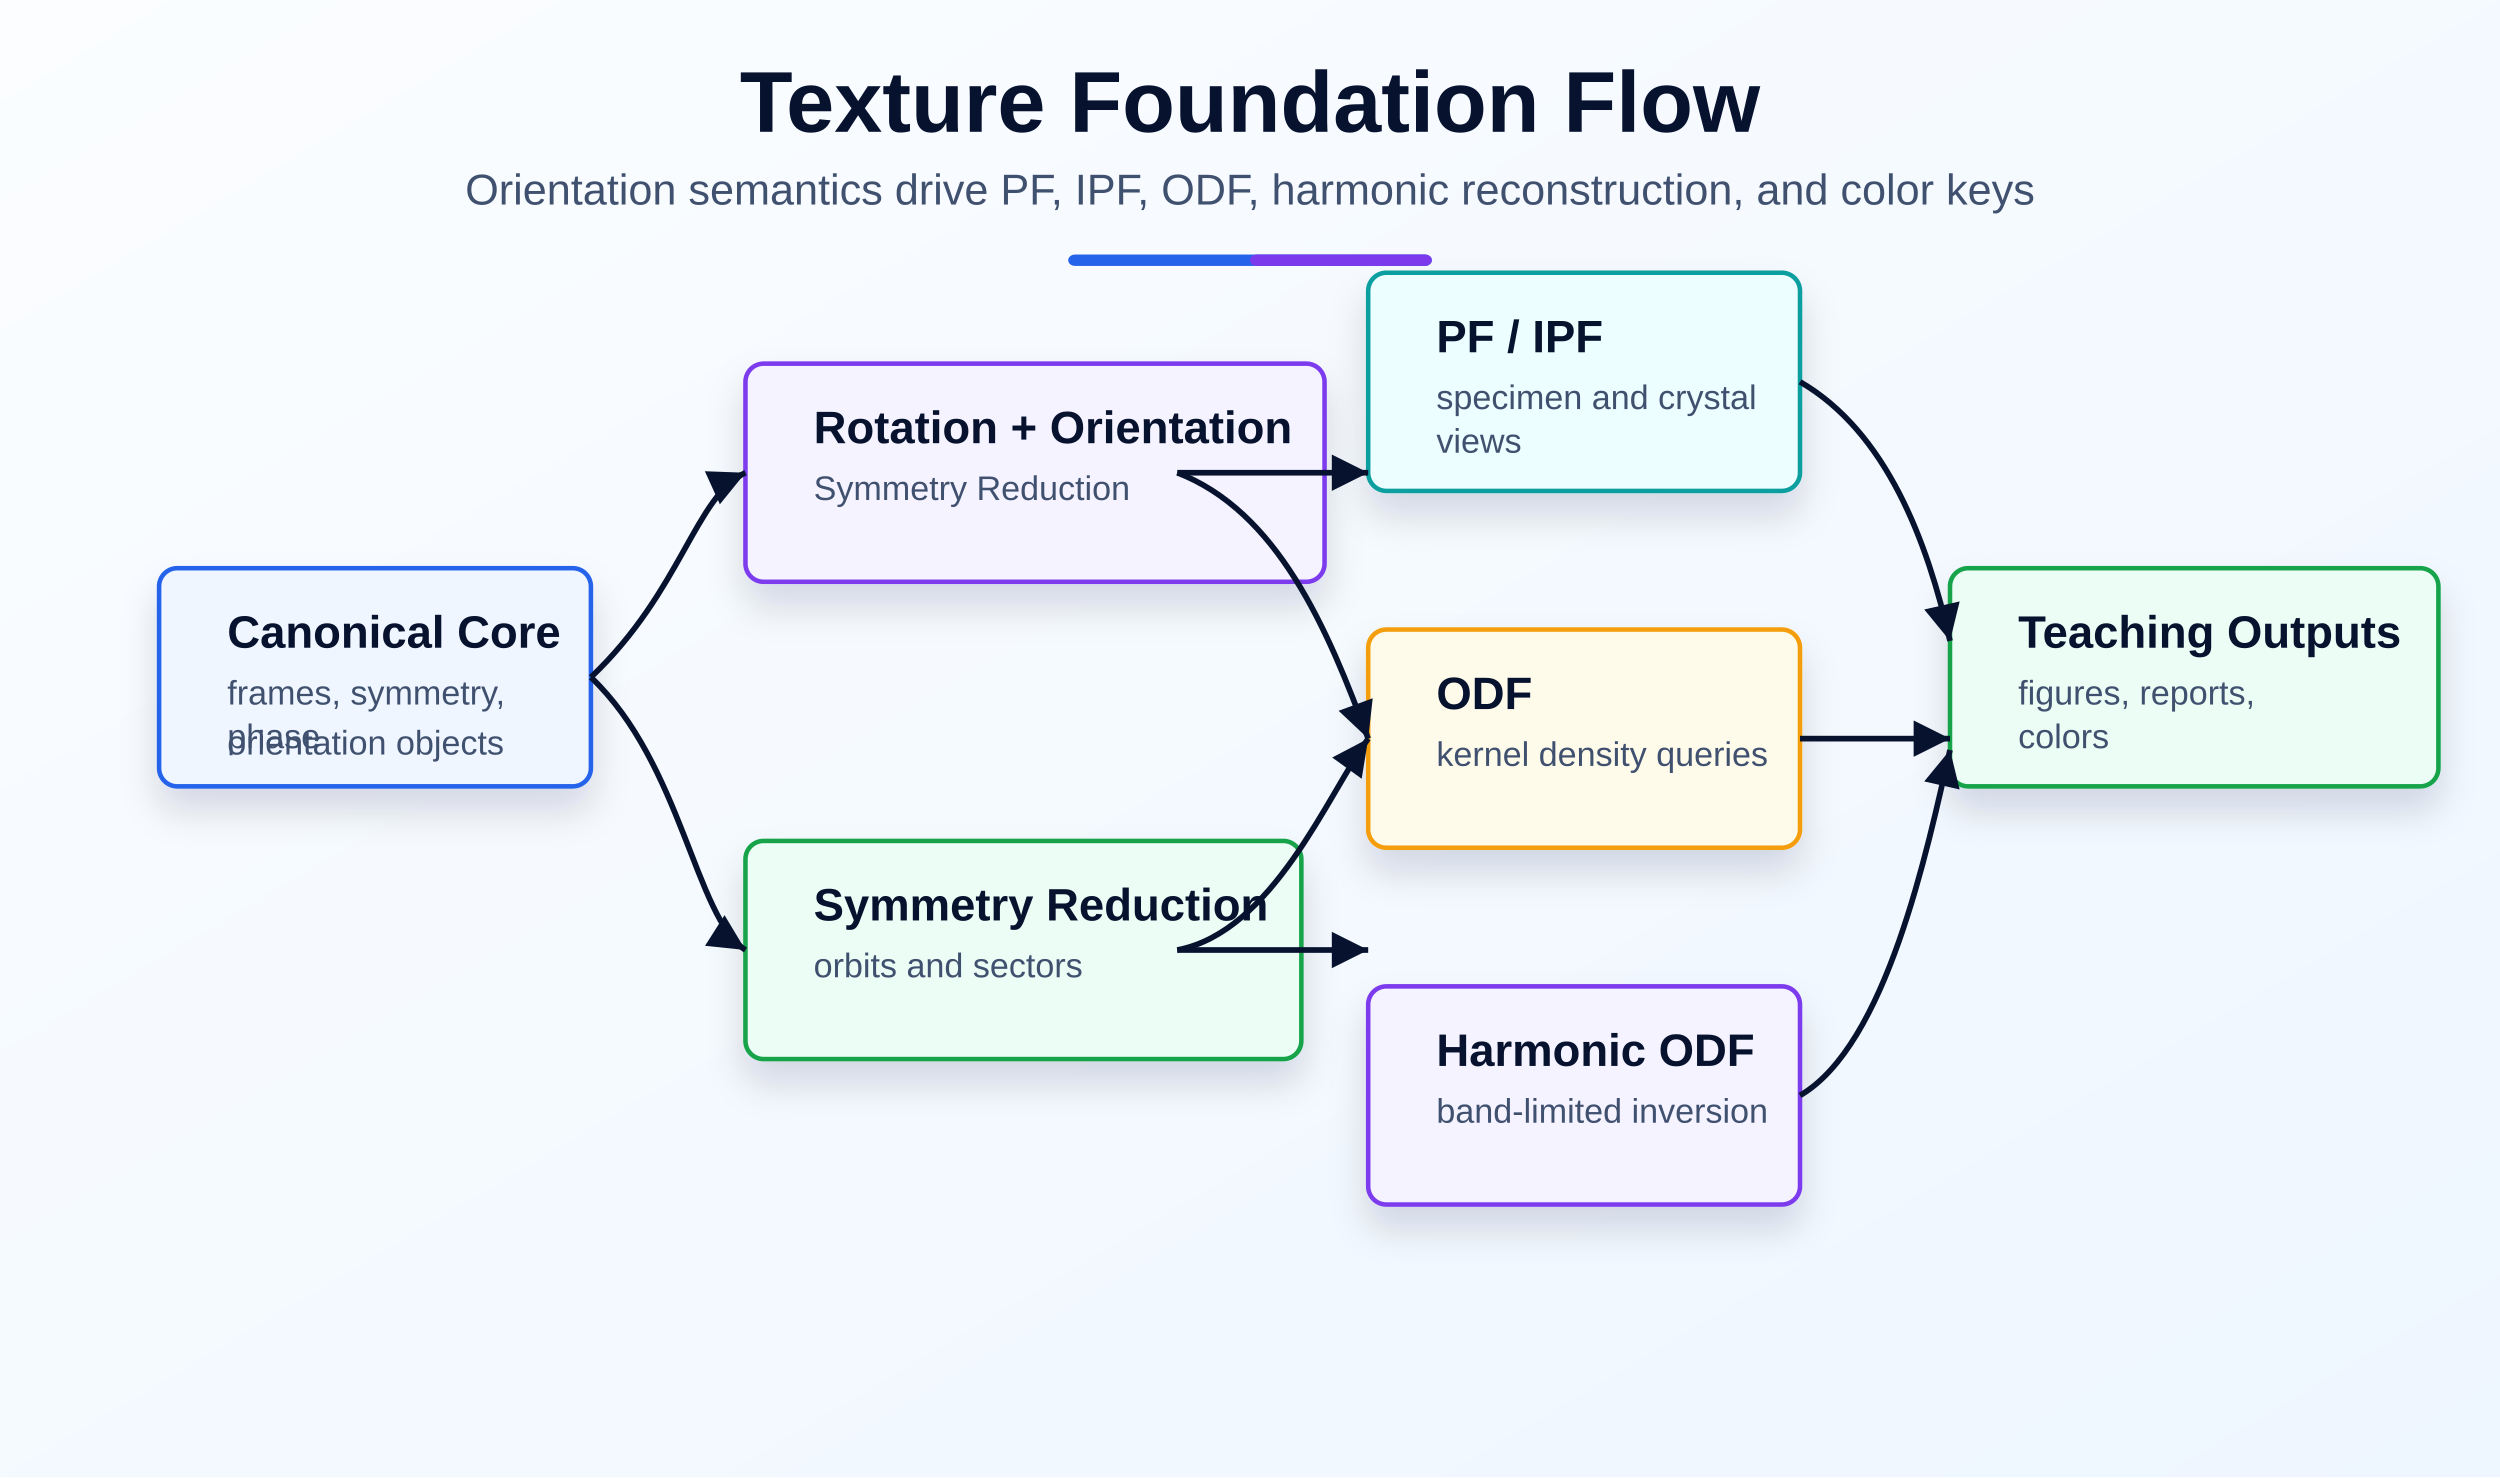
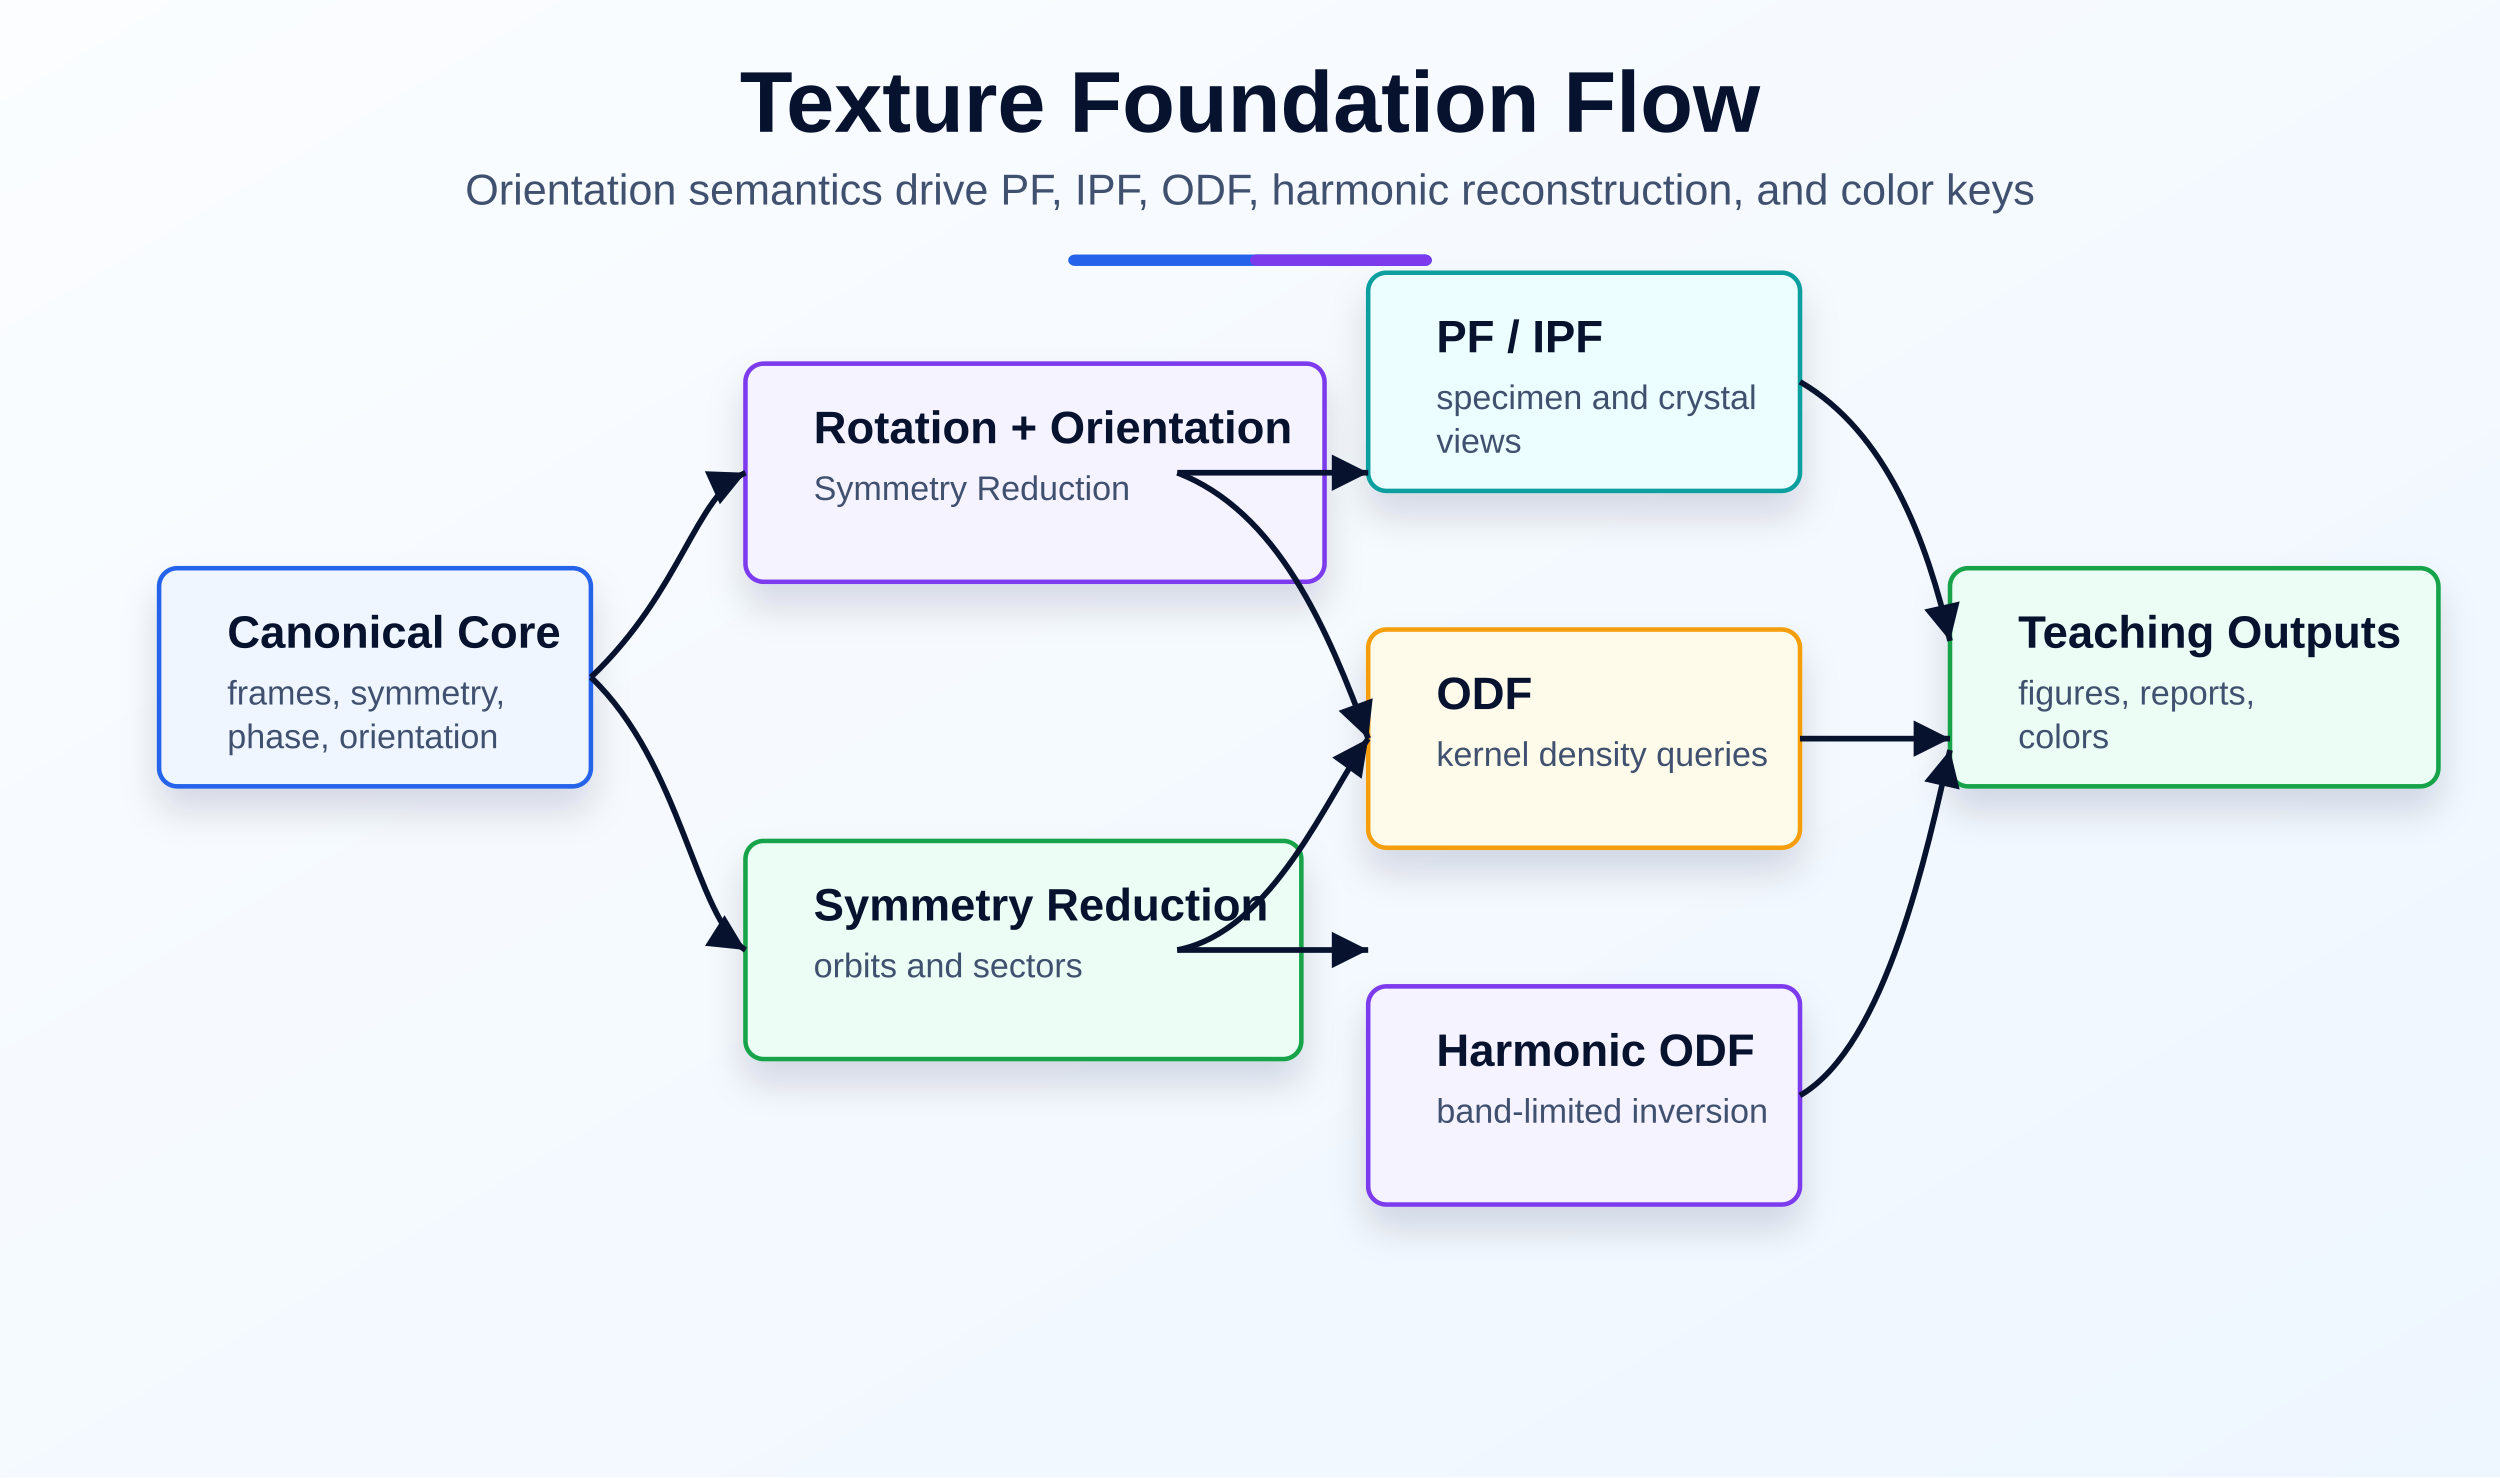
<svg xmlns="http://www.w3.org/2000/svg" width="1100" height="650" viewBox="0 0 1100 650" role="img" aria-labelledby="title desc">
  <defs>
    <linearGradient id="bg" x1="0" x2="1" y1="0" y2="1">
      <stop stop-color="#fbfdff" />
      <stop offset="1" stop-color="#eef6ff" />
    </linearGradient>
    <filter id="shadow" x="-20%" y="-20%" width="140%" height="150%">
      <feDropShadow dx="0" dy="10" stdDeviation="8" flood-color="#07122f" flood-opacity="0.14" />
    </filter>
    <marker markerUnits="userSpaceOnUse" id="arrow" markerWidth="24.00" markerHeight="24.00" refX="20.00" refY="12.00" orient="auto">
      <path d="M4.00,4.00 L20.00,12.00 L4.00,20.00 Z" fill="#07122f" />
    </marker>
    <style>.title{font:700 38px Arial, Helvetica, sans-serif;fill:#07122f}.subtitle{font:19px Arial, Helvetica, sans-serif;fill:#40506f}.label{font:700 20px Arial, Helvetica, sans-serif;fill:#07122f}.body{font:15px Arial, Helvetica, sans-serif;fill:#40506f}.card{rx:8;filter:url(#shadow);stroke-width:2}.arrow{fill:none;stroke:#07122f;stroke-width:2.5;marker-end:url(#arrow)}</style>
  </defs>
  <rect width="1100" height="650" fill="url(#bg)" />
  <text x="550" y="58" text-anchor="middle" class="title">Texture Foundation Flow</text>
  <text x="550" y="90" text-anchor="middle" class="subtitle">Orientation semantics drive PF, IPF, ODF, harmonic reconstruction, and color keys</text>
  <rect x="470" y="112" width="160" height="5" rx="3" fill="#2563eb" />
  <rect x="550" y="112" width="80" height="5" rx="3" fill="#7c3aed" />
  <rect x="70" y="250" width="190" height="96" class="card" fill="#eff6ff" stroke="#2563eb" />
  <text x="100" y="285" class="label">Canonical Core</text>
  <text x="100" y="310" class="body">
    <tspan x="100" dy="0.0">frames, symmetry,</tspan>
-     <tspan x="100" dy="19.2">phase</tspan>
+     <tspan x="100" dy="19.2">phase, orientation</tspan>
  </text>
-   <text x="100" y="332" class="body">orientation objects</text>
  <rect x="328" y="160" width="254.8" height="96" class="card" fill="#f5f3ff" stroke="#7c3aed" />
  <text x="358" y="195" class="label">Rotation + Orientation</text>
  <text x="358" y="220" class="body">Symmetry Reduction</text>
  <rect x="328" y="370" width="244.6" height="96" class="card" fill="#ecfdf5" stroke="#16a34a" />
  <text x="358" y="405" class="label">Symmetry Reduction</text>
  <text x="358" y="430" class="body">orbits and sectors</text>
  <rect x="602" y="120" width="190" height="96" class="card" fill="#ecfeff" stroke="#0f9f9f" />
  <text x="632" y="155" class="label">PF / IPF</text>
  <text x="632" y="180" class="body">
    <tspan x="632" dy="0.0">specimen and crystal</tspan>
    <tspan x="632" dy="19.2">views</tspan>
  </text>
  <rect x="602" y="277" width="190" height="96" class="card" fill="#fffbeb" stroke="#f59e0b" />
  <text x="632" y="312" class="label">ODF</text>
  <text x="632" y="337" class="body">kernel density queries</text>
  <rect x="602" y="434" width="190" height="96" class="card" fill="#f5f3ff" stroke="#7c3aed" />
  <text x="632" y="469" class="label">Harmonic ODF</text>
  <text x="632" y="494" class="body">band-limited inversion</text>
  <rect x="858" y="250" width="214.9" height="96" class="card" fill="#ecfdf5" stroke="#16a34a" />
  <text x="888" y="285" class="label">Teaching Outputs</text>
  <text x="888" y="310" class="body">
    <tspan x="888" dy="0.0">figures, reports,</tspan>
    <tspan x="888" dy="19.2">colors</tspan>
  </text>
  <path class="arrow" d="M260 298 C300 260 306 218 328 208" />
  <path class="arrow" d="M260 298 C300 336 306 404 328 418" />
  <path class="arrow" d="M518 208 H602" />
  <path class="arrow" d="M518 418 C560 410 584 350 602 325" />
  <path class="arrow" d="M518 208 C562 225 584 276 602 325" />
  <path class="arrow" d="M518 418 H602" />
  <path class="arrow" d="M792 168 C830 190 848 238 858 282" />
  <path class="arrow" d="M792 325 H858" />
  <path class="arrow" d="M792 482 C830 460 848 374 858 330" />
</svg>
